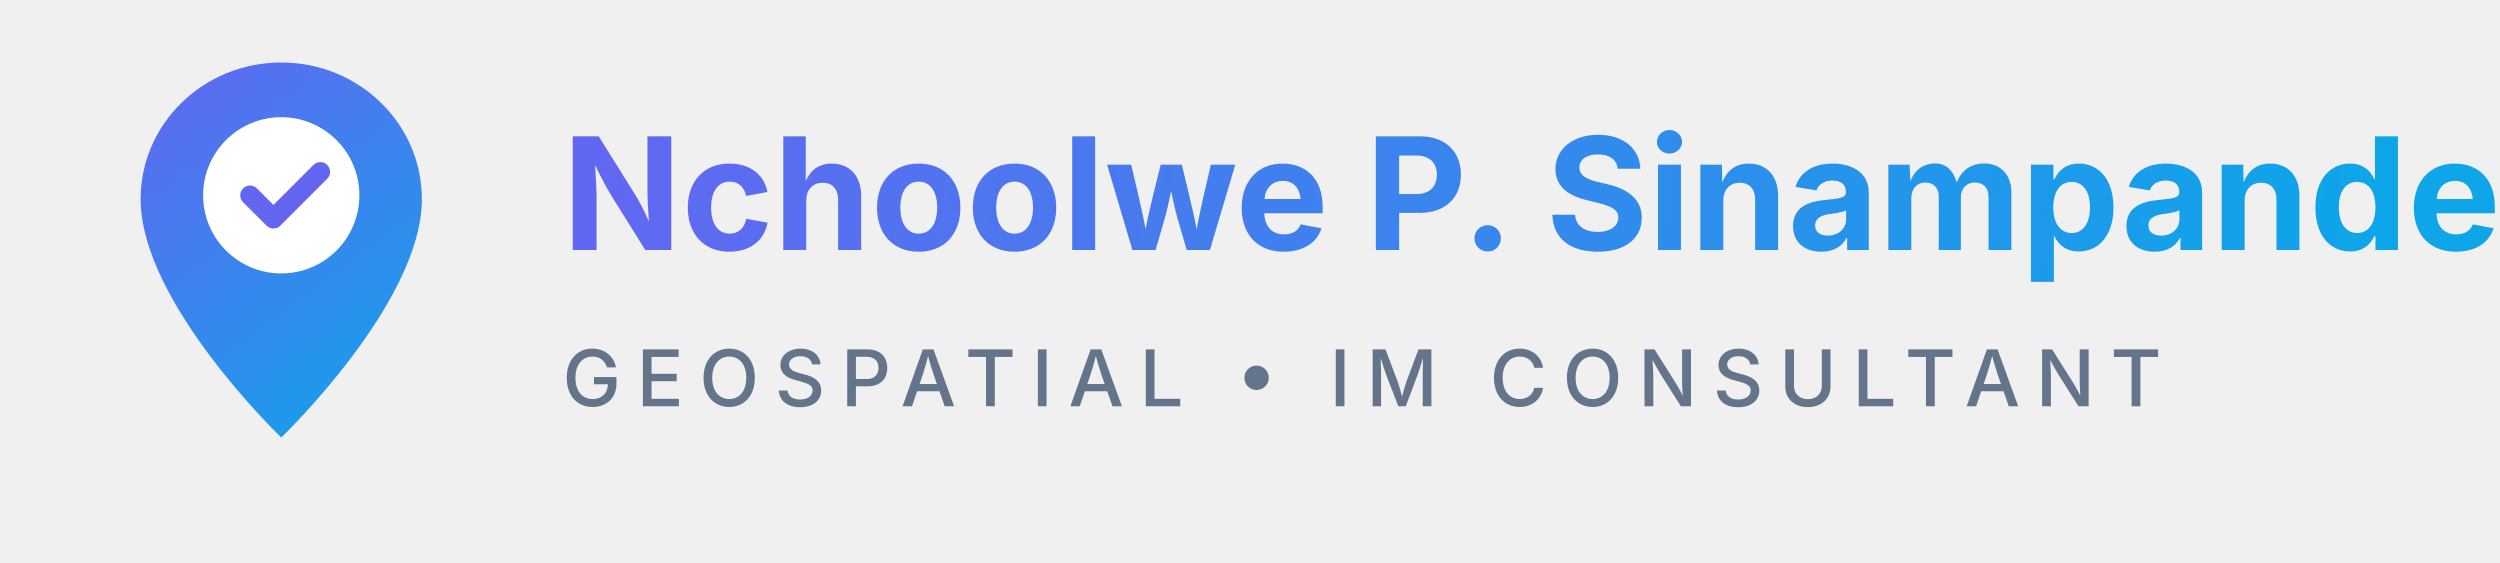
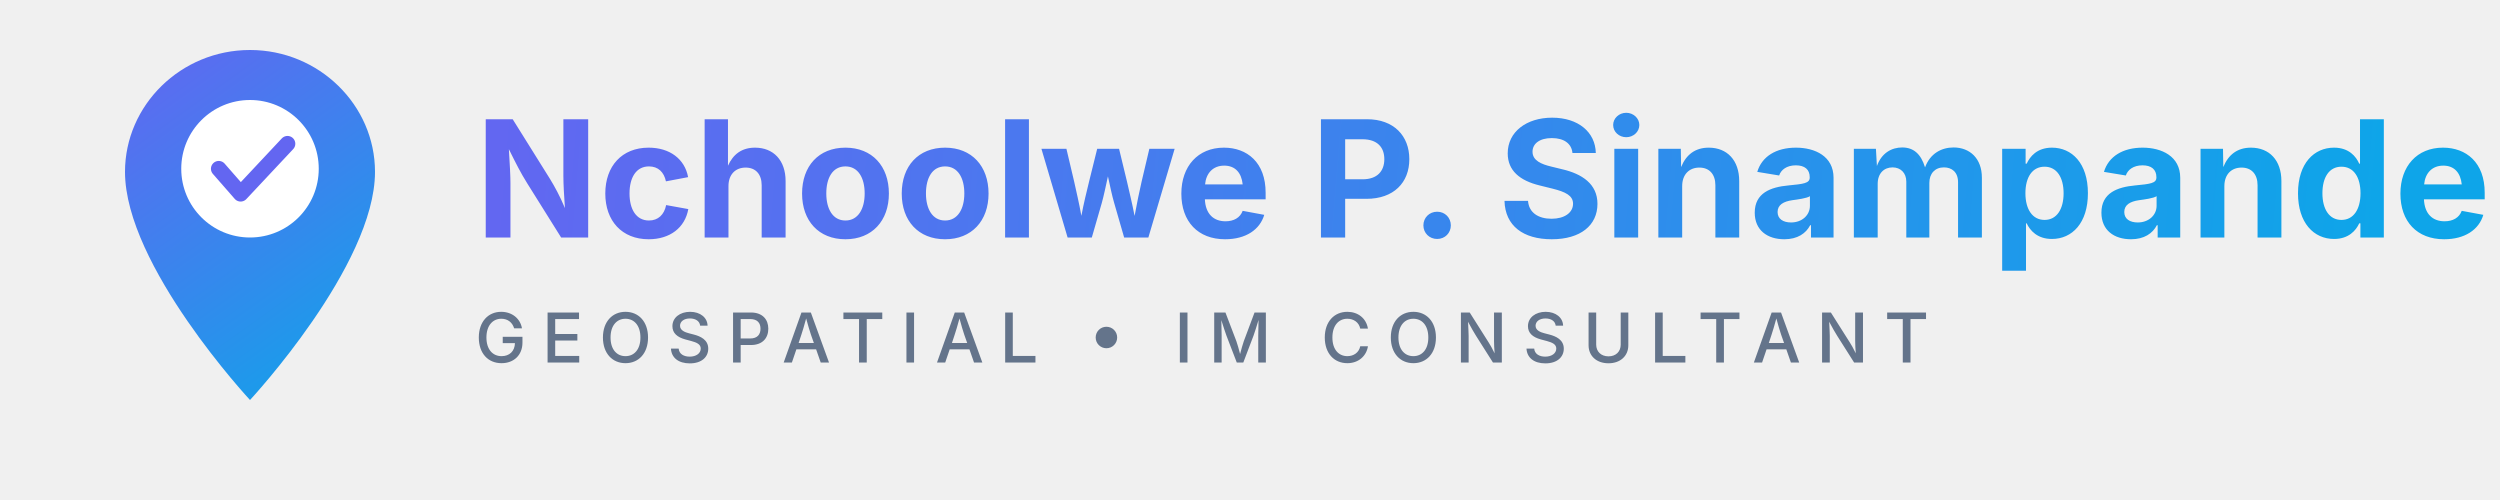
- <svg xmlns="http://www.w3.org/2000/svg" width="320" height="72" viewBox="0 0 320 72" fill="none">
-   <path d="M36 8C26.06 8 18 15.82 18 25.5C18 38.75 36 56 36 56C36 56 54 38.75 54 25.5C54 15.82 45.94 8 36 8Z" fill="url(#grad1)" />
-   <circle cx="36" cy="25" r="10" fill="#ffffff" />
-   <path d="M32 25L35 28L41 22" stroke="#6366f1" stroke-width="2.5" stroke-linecap="round" stroke-linejoin="round" />
-   <text x="72" y="32" font-family="system-ui, -apple-system, 'Segoe UI', sans-serif" font-size="20" font-weight="700" fill="url(#grad2)">Nchoolwe P. Sinampande</text>
-   <text x="72" y="52" font-family="system-ui, -apple-system, 'Segoe UI', sans-serif" font-size="10" font-weight="500" letter-spacing="2" fill="#64748b">GEOSPATIAL • IM CONSULTANT</text>
+ <svg xmlns="http://www.w3.org/2000/svg" width="400" height="80" viewBox="0 0 400 80" fill="none">
+   <path d="M40 8C28.95 8 20 16.82 20 27.5C20 42.5 40 64 40 64C40 64 60 42.5 60 27.5C60 16.82 51.05 8 40 8Z" fill="url(#grad1)" />
+   <circle cx="40" cy="27" r="11" fill="#ffffff" />
+   <path d="M35 27L38.5 31L46 23" stroke="#6366f1" stroke-width="2.5" stroke-linecap="round" stroke-linejoin="round" />
+   <text x="76" y="38" font-family="system-ui, -apple-system, 'Segoe UI', sans-serif" font-size="26" font-weight="700" fill="url(#grad2)">Nchoolwe P. Sinampande</text>
+   <text x="76" y="58" font-family="system-ui, -apple-system, 'Segoe UI', sans-serif" font-size="11" font-weight="500" letter-spacing="2.5" fill="#64748b">GEOSPATIAL • IM CONSULTANT</text>
  <defs>
-     <linearGradient id="grad1" x1="18" y1="8" x2="54" y2="56" gradientUnits="userSpaceOnUse">
+     <linearGradient id="grad1" x1="20" y1="8" x2="60" y2="64" gradientUnits="userSpaceOnUse">
      <stop stop-color="#6366f1" />
      <stop offset="1" stop-color="#0ea5e9" />
    </linearGradient>
-     <linearGradient id="grad2" x1="72" y1="20" x2="300" y2="40" gradientUnits="userSpaceOnUse">
+     <linearGradient id="grad2" x1="76" y1="20" x2="380" y2="45" gradientUnits="userSpaceOnUse">
      <stop stop-color="#6366f1" />
      <stop offset="1" stop-color="#0ea5e9" />
    </linearGradient>
  </defs>
</svg>
